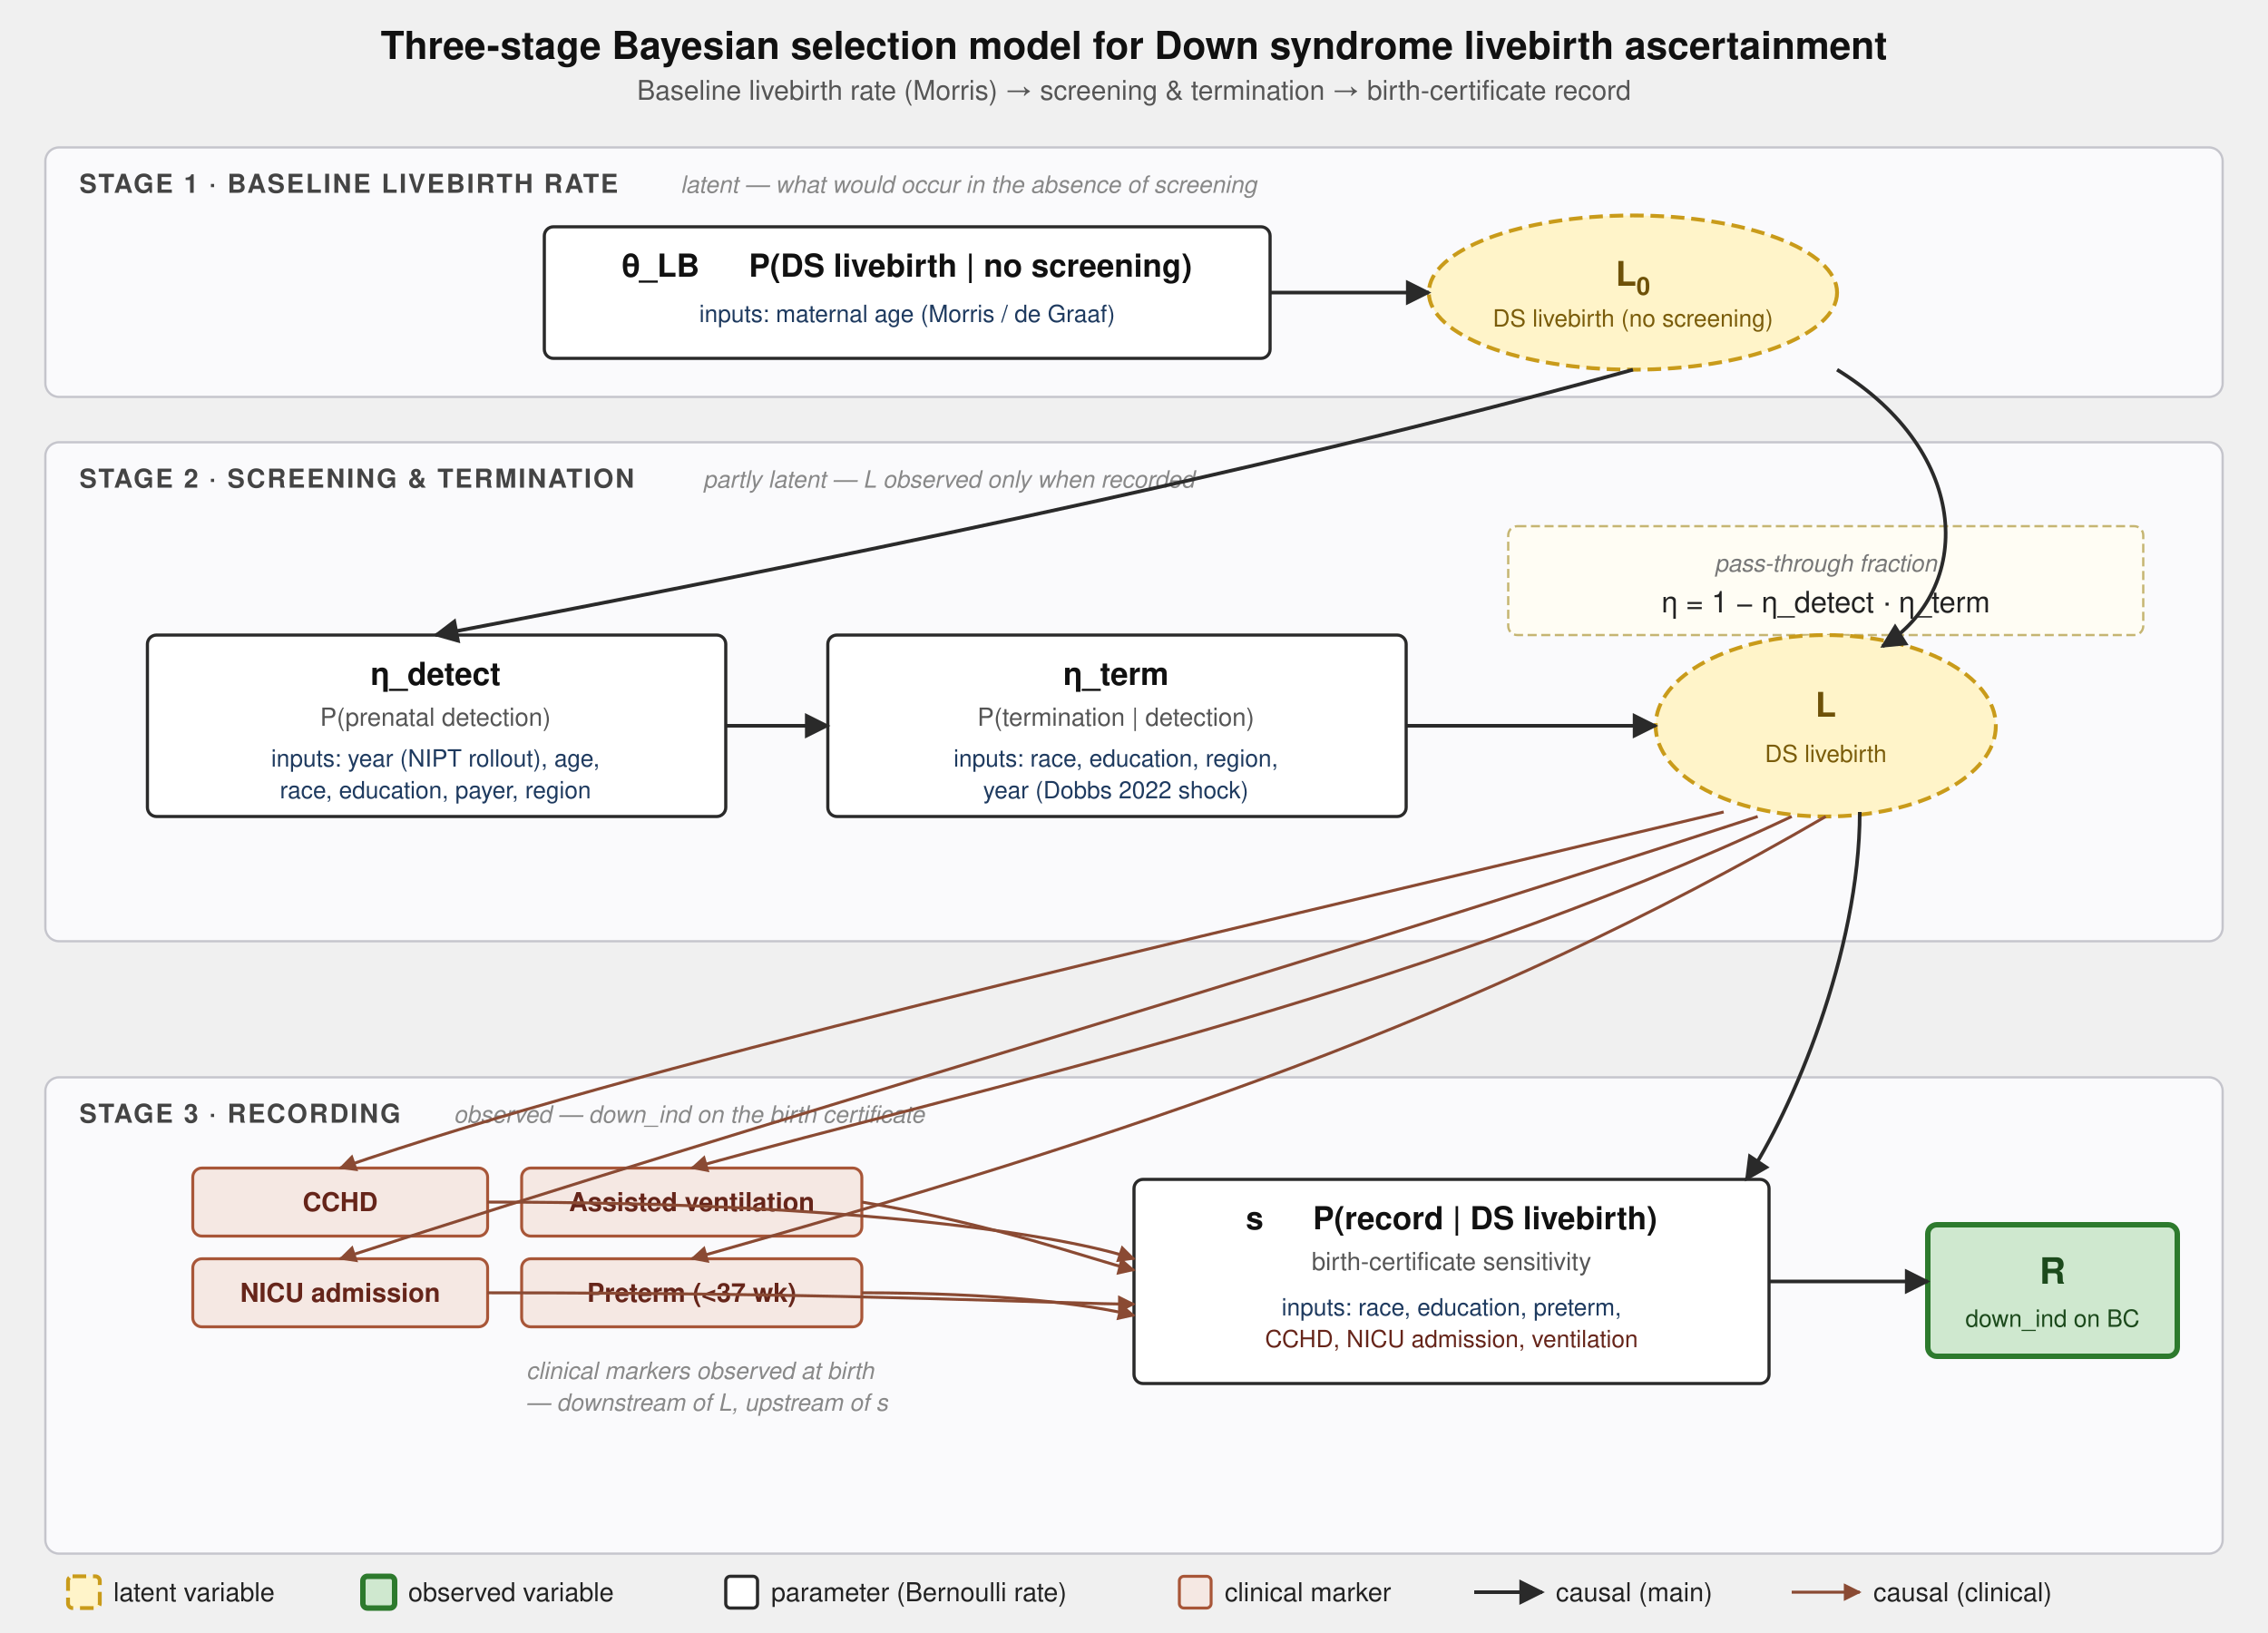
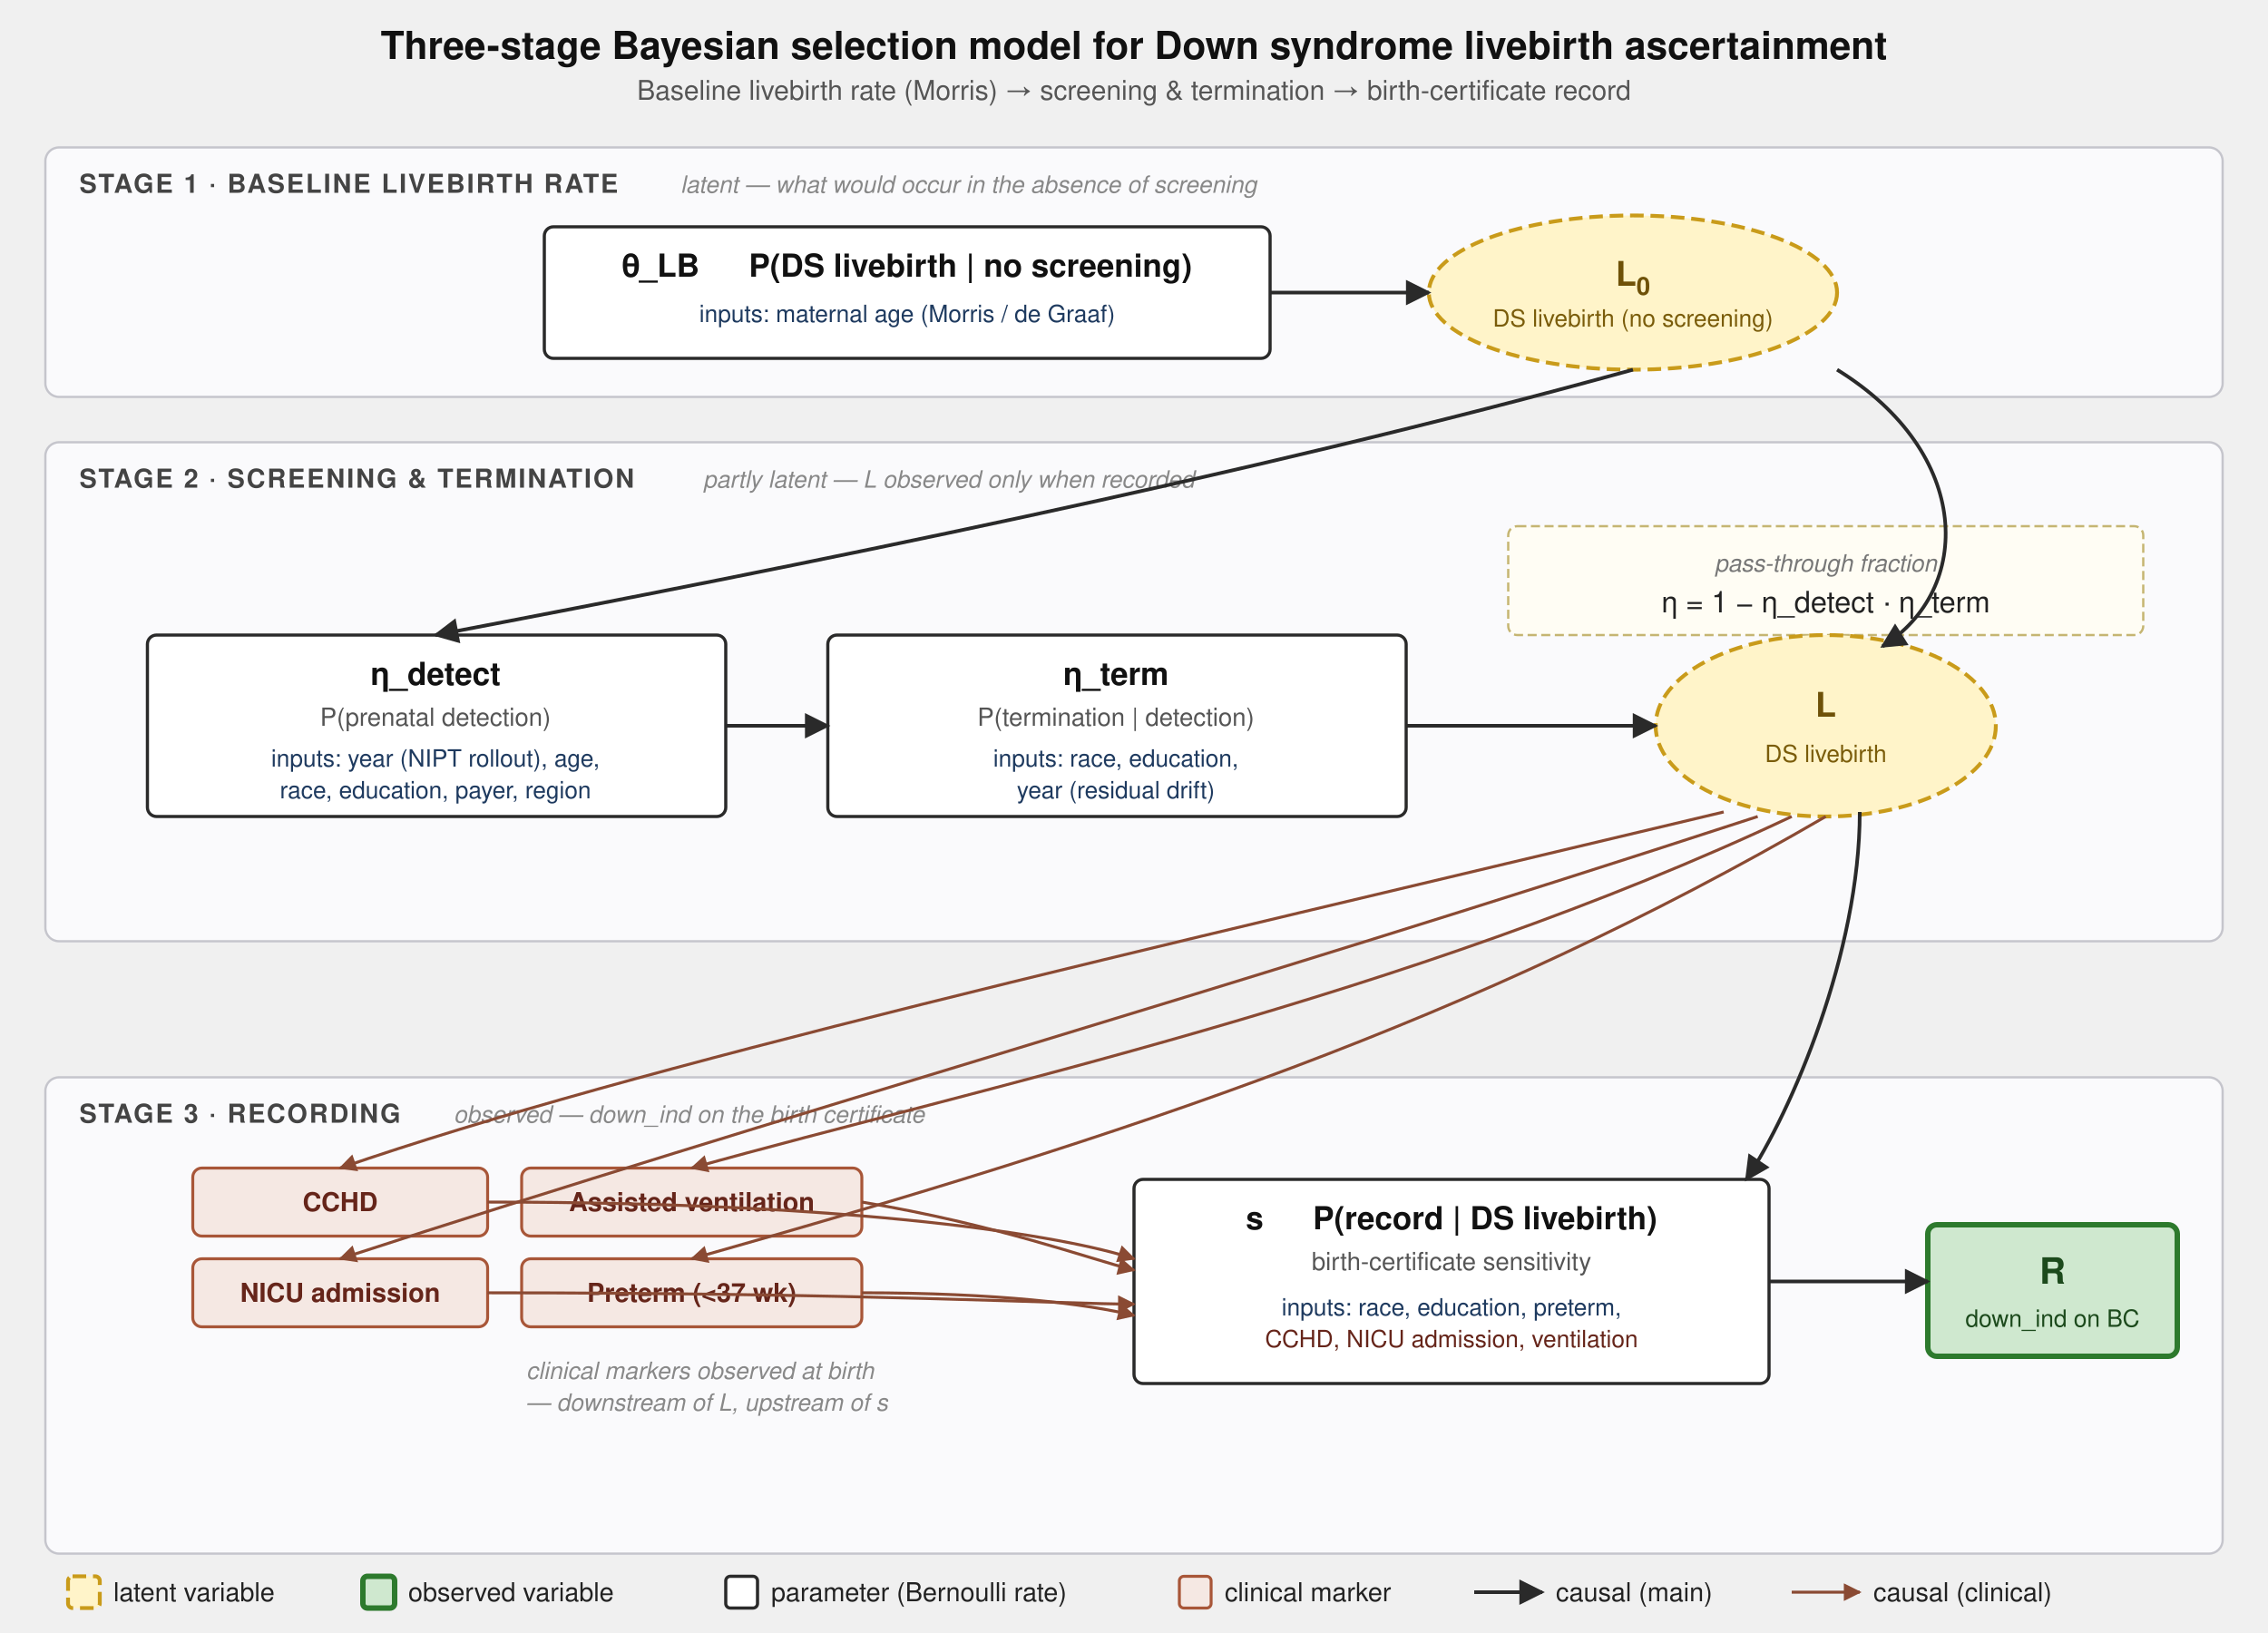
<svg xmlns="http://www.w3.org/2000/svg" viewBox="0 0 1000 720" font-family="Helvetica, Arial, sans-serif" font-size="13">
  <defs>
    <marker id="arrow" viewBox="0 0 10 10" refX="9" refY="5" markerWidth="7" markerHeight="7" orient="auto-start-reverse">
      <path d="M 0 0 L 10 5 L 0 10 z" fill="#2a2a2a" />
    </marker>
    <marker id="arrow-clin" viewBox="0 0 10 10" refX="9" refY="5" markerWidth="6" markerHeight="6" orient="auto-start-reverse">
      <path d="M 0 0 L 10 5 L 0 10 z" fill="#8a4a33" />
    </marker>
    <style>
      .stage-band    { fill: #fafafc; stroke: #c5c5cc; stroke-width: 1; }
      .stage-label   { font-size: 11.5px; fill: #444; font-weight: 700; letter-spacing: 0.8px; }
      .stage-note    { font-size: 10.5px; fill: #888; font-style: italic; }

      .param         { fill: #ffffff; stroke: #2a2a2a; stroke-width: 1.4; }
      .param-title   { font-size: 14px; fill: #111; font-weight: 700; }
      .param-desc    { font-size: 11px; fill: #555; }
      .covar-tag     { font-size: 10.5px; fill: #1e3a5f; }
      .covar-tag-clin{ font-size: 10.5px; fill: #66251a; }

      .latent        { fill: #fff4c9; stroke: #c99b1a; stroke-width: 1.7; stroke-dasharray: 6 3; }
      .latent-text   { font-size: 15px; fill: #6e5108; font-weight: 700; }
      .latent-sub    { font-size: 10.5px; fill: #7a5c0a; }

      .observed      { fill: #cfe8cf; stroke: #2d7a2d; stroke-width: 2.4; }
      .observed-text { font-size: 16px; fill: #1c4a1c; font-weight: 800; }
      .observed-sub  { font-size: 10.5px; fill: #1c4a1c; }

      .clin          { fill: #f5e8e3; stroke: #a85638; stroke-width: 1.3; }
      .clin-text     { font-size: 11.5px; fill: #66251a; font-weight: 600; }

      .edge          { stroke: #2a2a2a; stroke-width: 1.6; fill: none; }
      .edge-clin     { stroke: #8a4a33; stroke-width: 1.3; fill: none; }

      .title         { font-size: 17px; font-weight: 700; fill: #111; }
      .subtitle      { font-size: 12px; fill: #555; }
      .legend-text   { font-size: 11.5px; fill: #222; }
      .formula       { font-size: 13px; fill: #222; }
      .formula-label { font-size: 10.5px; fill: #777; font-style: italic; }
    </style>
  </defs>
  <text x="500" y="26" text-anchor="middle" class="title">Three-stage Bayesian selection model for Down syndrome livebirth ascertainment</text>
  <text x="500" y="44" text-anchor="middle" class="subtitle">Baseline livebirth rate (Morris) → screening &amp; termination → birth-certificate record</text>
  <rect x="20" y="65" width="960" height="110" rx="6" class="stage-band" />
  <text x="35" y="85" class="stage-label">STAGE 1 · BASELINE LIVEBIRTH RATE</text>
  <text x="300" y="85" class="stage-note">latent — what would occur in the absence of screening</text>
  <rect x="240" y="100" width="320" height="58" rx="4" class="param" />
  <text x="400" y="122" text-anchor="middle" class="param-title">θ_LB   P(DS livebirth | no screening)</text>
  <text x="400" y="142" text-anchor="middle" class="covar-tag">inputs: maternal age  (Morris / de Graaf)</text>
  <ellipse cx="720" cy="129" rx="90" ry="34" class="latent" />
  <text x="720" y="126" text-anchor="middle" class="latent-text">L<tspan dy="4" font-size="11">0</tspan>
  </text>
  <text x="720" y="144" text-anchor="middle" class="latent-sub">DS livebirth (no screening)</text>
  <line x1="560" y1="129" x2="630" y2="129" class="edge" marker-end="url(#arrow)" />
  <rect x="20" y="195" width="960" height="220" rx="6" class="stage-band" />
  <text x="35" y="215" class="stage-label">STAGE 2 · SCREENING &amp; TERMINATION</text>
  <text x="310" y="215" class="stage-note">partly latent — L observed only when recorded</text>
  <rect x="65" y="280" width="255" height="80" rx="4" class="param" />
  <text x="192" y="302" text-anchor="middle" class="param-title">η_detect</text>
  <text x="192" y="320" text-anchor="middle" class="param-desc">P(prenatal detection)</text>
  <text x="192" y="338" text-anchor="middle" class="covar-tag">inputs: year (NIPT rollout), age,</text>
  <text x="192" y="352" text-anchor="middle" class="covar-tag">race, education, payer, region</text>
  <rect x="365" y="280" width="255" height="80" rx="4" class="param" />
  <text x="492" y="302" text-anchor="middle" class="param-title">η_term</text>
  <text x="492" y="320" text-anchor="middle" class="param-desc">P(termination | detection)</text>
-   <text x="492" y="338" text-anchor="middle" class="covar-tag">inputs: race, education, region,</text>
-   <text x="492" y="352" text-anchor="middle" class="covar-tag">year (Dobbs 2022 shock)</text>
+   <text x="492" y="338" text-anchor="middle" class="covar-tag">inputs: race, education,</text>
+   <text x="492" y="352" text-anchor="middle" class="covar-tag">year (residual drift)</text>
  <rect x="665" y="232" width="280" height="48" rx="4" fill="#fffdf4" stroke="#c5b572" stroke-width="1" stroke-dasharray="4 2" />
  <text x="805" y="252" text-anchor="middle" class="formula-label">pass-through fraction</text>
  <text x="805" y="270" text-anchor="middle" class="formula">η = 1 − η_detect · η_term</text>
  <ellipse cx="805" cy="320" rx="75" ry="40" class="latent" />
  <text x="805" y="316" text-anchor="middle" class="latent-text">L</text>
  <text x="805" y="336" text-anchor="middle" class="latent-sub">DS livebirth</text>
  <path d="M 720 163 C 550 210, 350 250, 192 280" class="edge" marker-end="url(#arrow)" />
  <line x1="320" y1="320" x2="365" y2="320" class="edge" marker-end="url(#arrow)" />
  <path d="M 620 320 C 680 320, 720 320, 730 320" class="edge" marker-end="url(#arrow)" />
  <path d="M 810 163 C 870 200, 870 260, 830 285" class="edge" marker-end="url(#arrow)" />
  <rect x="20" y="475" width="960" height="210" rx="6" class="stage-band" />
  <text x="35" y="495" class="stage-label">STAGE 3 · RECORDING</text>
  <text x="200" y="495" class="stage-note">observed — down_ind on the birth certificate</text>
  <rect x="85" y="515" width="130" height="30" rx="4" class="clin" />
  <text x="150" y="534" text-anchor="middle" class="clin-text">CCHD</text>
  <rect x="85" y="555" width="130" height="30" rx="4" class="clin" />
  <text x="150" y="574" text-anchor="middle" class="clin-text">NICU admission</text>
  <rect x="230" y="515" width="150" height="30" rx="4" class="clin" />
  <text x="305" y="534" text-anchor="middle" class="clin-text">Assisted ventilation</text>
  <rect x="230" y="555" width="150" height="30" rx="4" class="clin" />
  <text x="305" y="574" text-anchor="middle" class="clin-text">Preterm (&lt;37 wk)</text>
  <text x="232" y="608" class="stage-note">clinical markers observed at birth</text>
  <text x="232" y="622" class="stage-note">— downstream of L, upstream of s</text>
  <rect x="500" y="520" width="280" height="90" rx="4" class="param" />
  <text x="640" y="542" text-anchor="middle" class="param-title">s   P(record | DS livebirth)</text>
  <text x="640" y="560" text-anchor="middle" class="param-desc">birth-certificate sensitivity</text>
  <text x="640" y="580" text-anchor="middle" class="covar-tag">inputs: race, education, preterm,</text>
  <text x="640" y="594" text-anchor="middle" class="covar-tag-clin">CCHD, NICU admission, ventilation</text>
  <rect x="850" y="540" width="110" height="58" rx="4" class="observed" />
  <text x="905" y="566" text-anchor="middle" class="observed-text">R</text>
  <text x="905" y="585" text-anchor="middle" class="observed-sub">down_ind on BC</text>
  <path d="M 760 358 C 500 420, 280 470, 150 515" class="edge-clin" marker-end="url(#arrow-clin)" />
  <path d="M 775 360 C 530 440, 350 490, 150 555" class="edge-clin" marker-end="url(#arrow-clin)" />
  <path d="M 790 360 C 620 440, 430 480, 305 515" class="edge-clin" marker-end="url(#arrow-clin)" />
  <path d="M 805 360 C 650 450, 500 500, 305 555" class="edge-clin" marker-end="url(#arrow-clin)" />
  <path d="M 215 530 C 380 530, 470 545, 500 555" class="edge-clin" marker-end="url(#arrow-clin)" />
  <path d="M 215 570 C 380 570, 470 575, 500 575" class="edge-clin" marker-end="url(#arrow-clin)" />
  <path d="M 380 530 C 440 540, 480 555, 500 560" class="edge-clin" marker-end="url(#arrow-clin)" />
  <path d="M 380 570 C 440 570, 480 575, 500 580" class="edge-clin" marker-end="url(#arrow-clin)" />
  <path d="M 820 358 C 820 420, 790 490, 770 520" class="edge" marker-end="url(#arrow)" />
  <line x1="780" y1="565" x2="850" y2="565" class="edge" marker-end="url(#arrow)" />
  <g transform="translate(30, 706)">
    <rect x="0" y="-11" width="14" height="14" rx="2" class="latent" />
    <text x="20" y="0" class="legend-text">latent variable</text>
    <rect x="130" y="-11" width="14" height="14" rx="2" class="observed" />
    <text x="150" y="0" class="legend-text">observed variable</text>
    <rect x="290" y="-11" width="14" height="14" rx="2" class="param" />
    <text x="310" y="0" class="legend-text">parameter (Bernoulli rate)</text>
    <rect x="490" y="-11" width="14" height="14" rx="2" class="clin" />
    <text x="510" y="0" class="legend-text">clinical marker</text>
    <line x1="620" y1="-4" x2="650" y2="-4" class="edge" marker-end="url(#arrow)" />
    <text x="656" y="0" class="legend-text">causal (main)</text>
    <line x1="760" y1="-4" x2="790" y2="-4" class="edge-clin" marker-end="url(#arrow-clin)" />
    <text x="796" y="0" class="legend-text">causal (clinical)</text>
  </g>
</svg>
